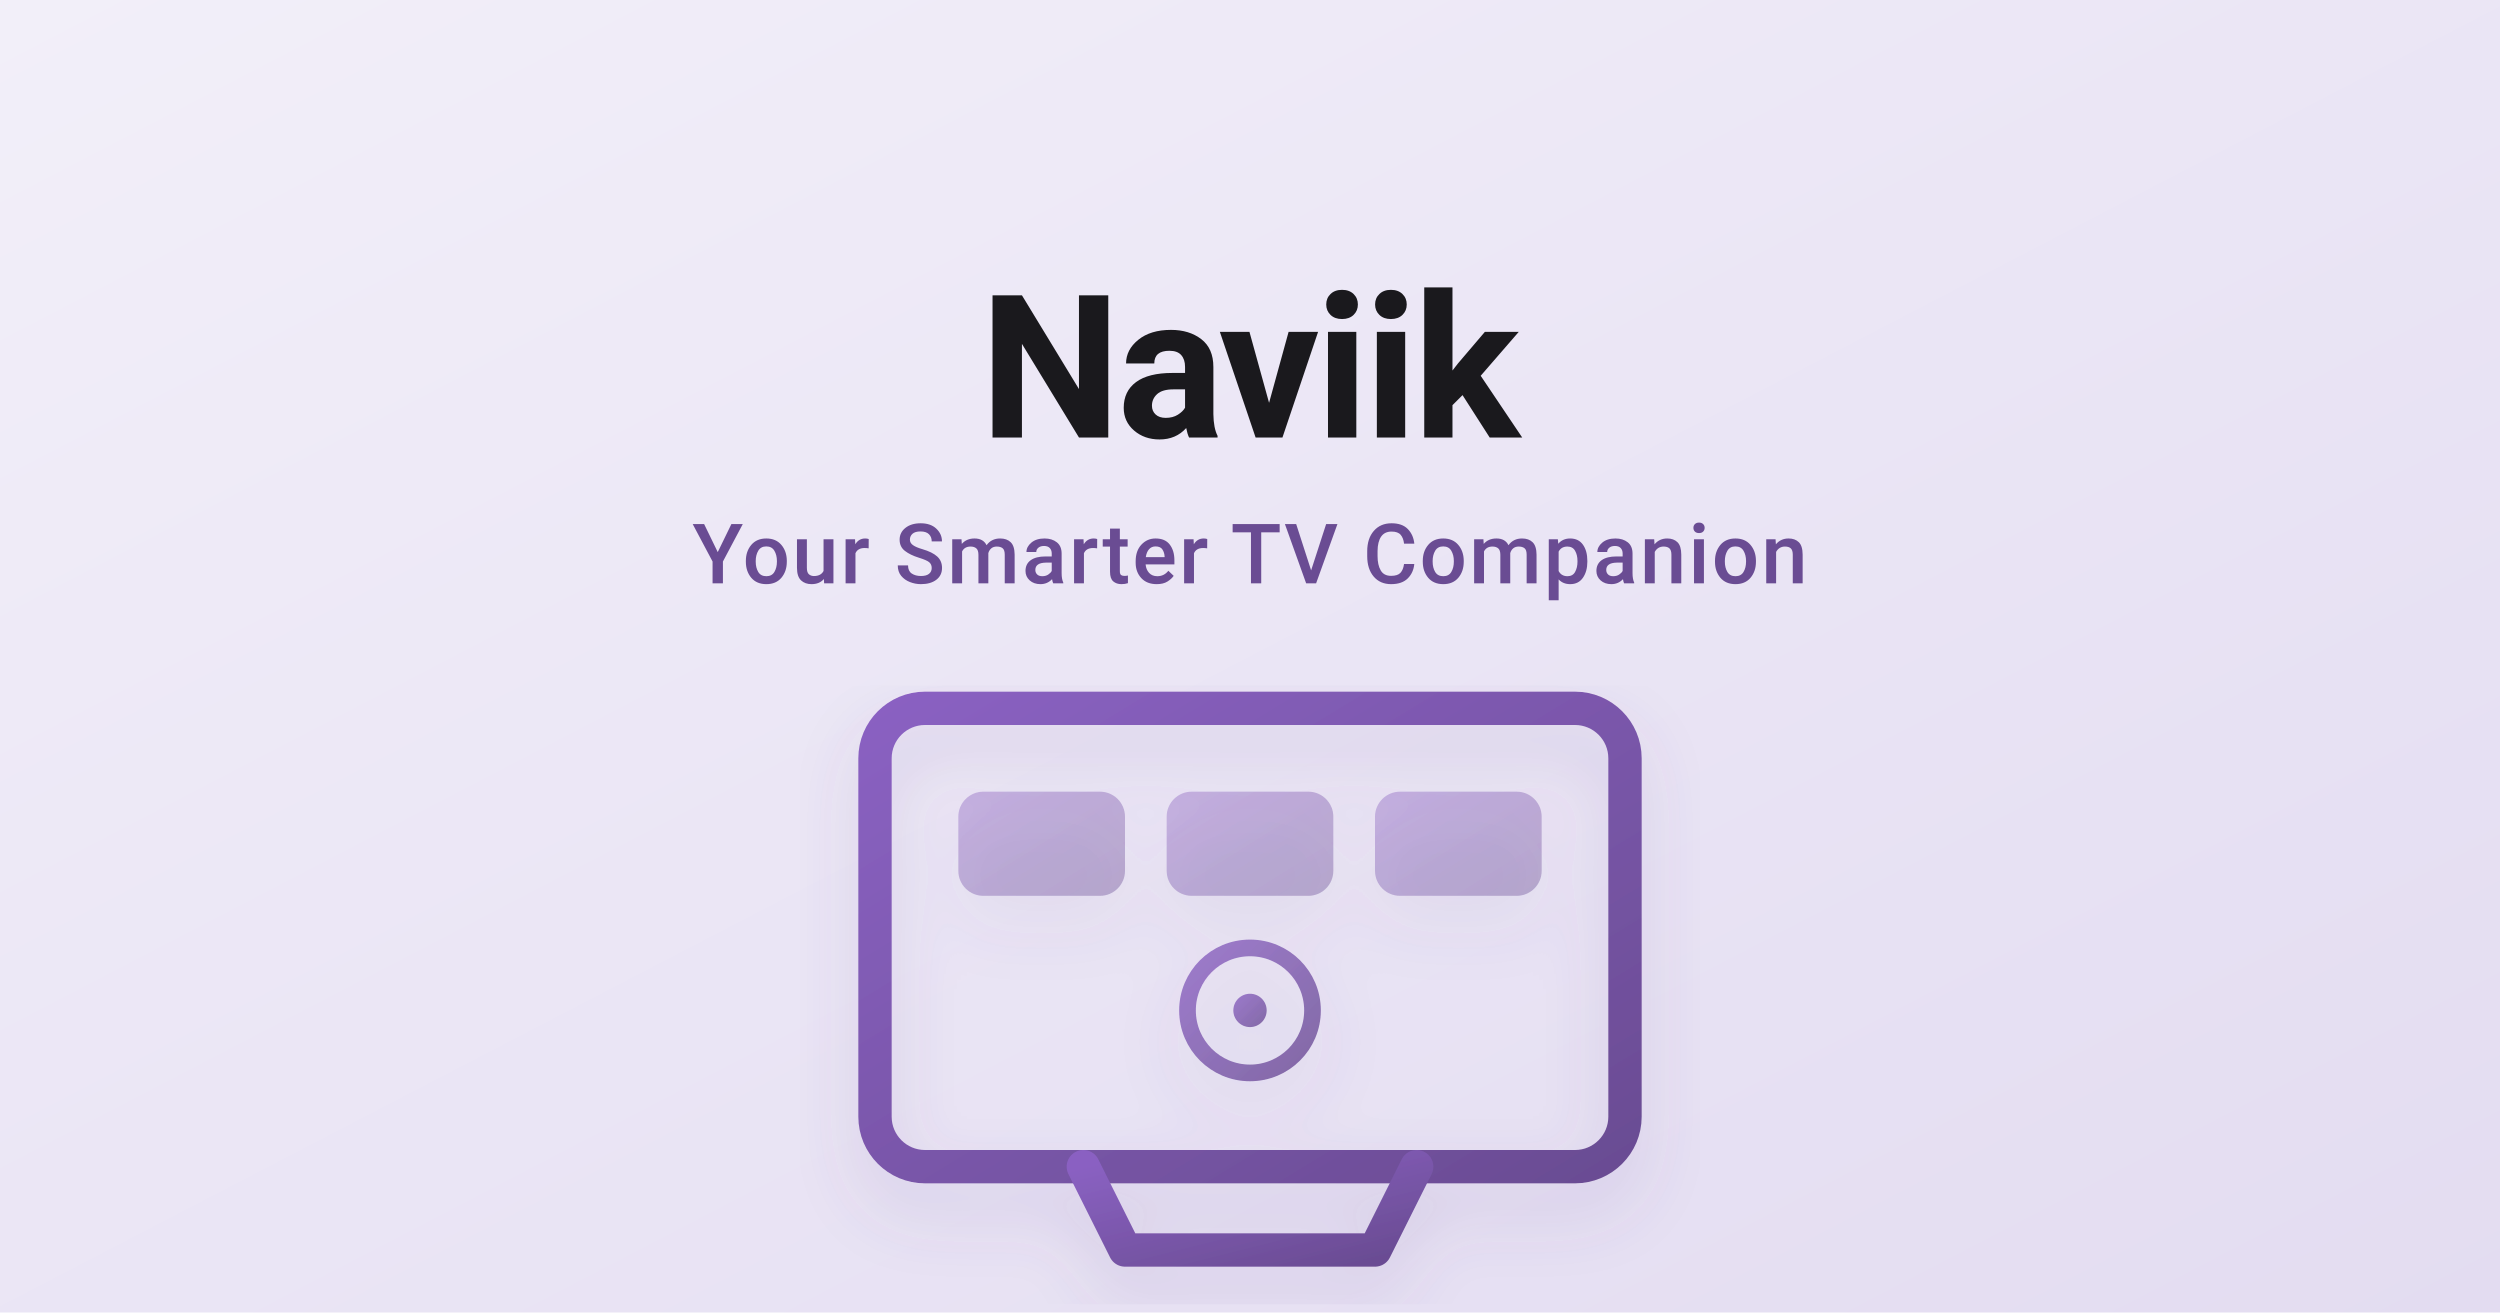
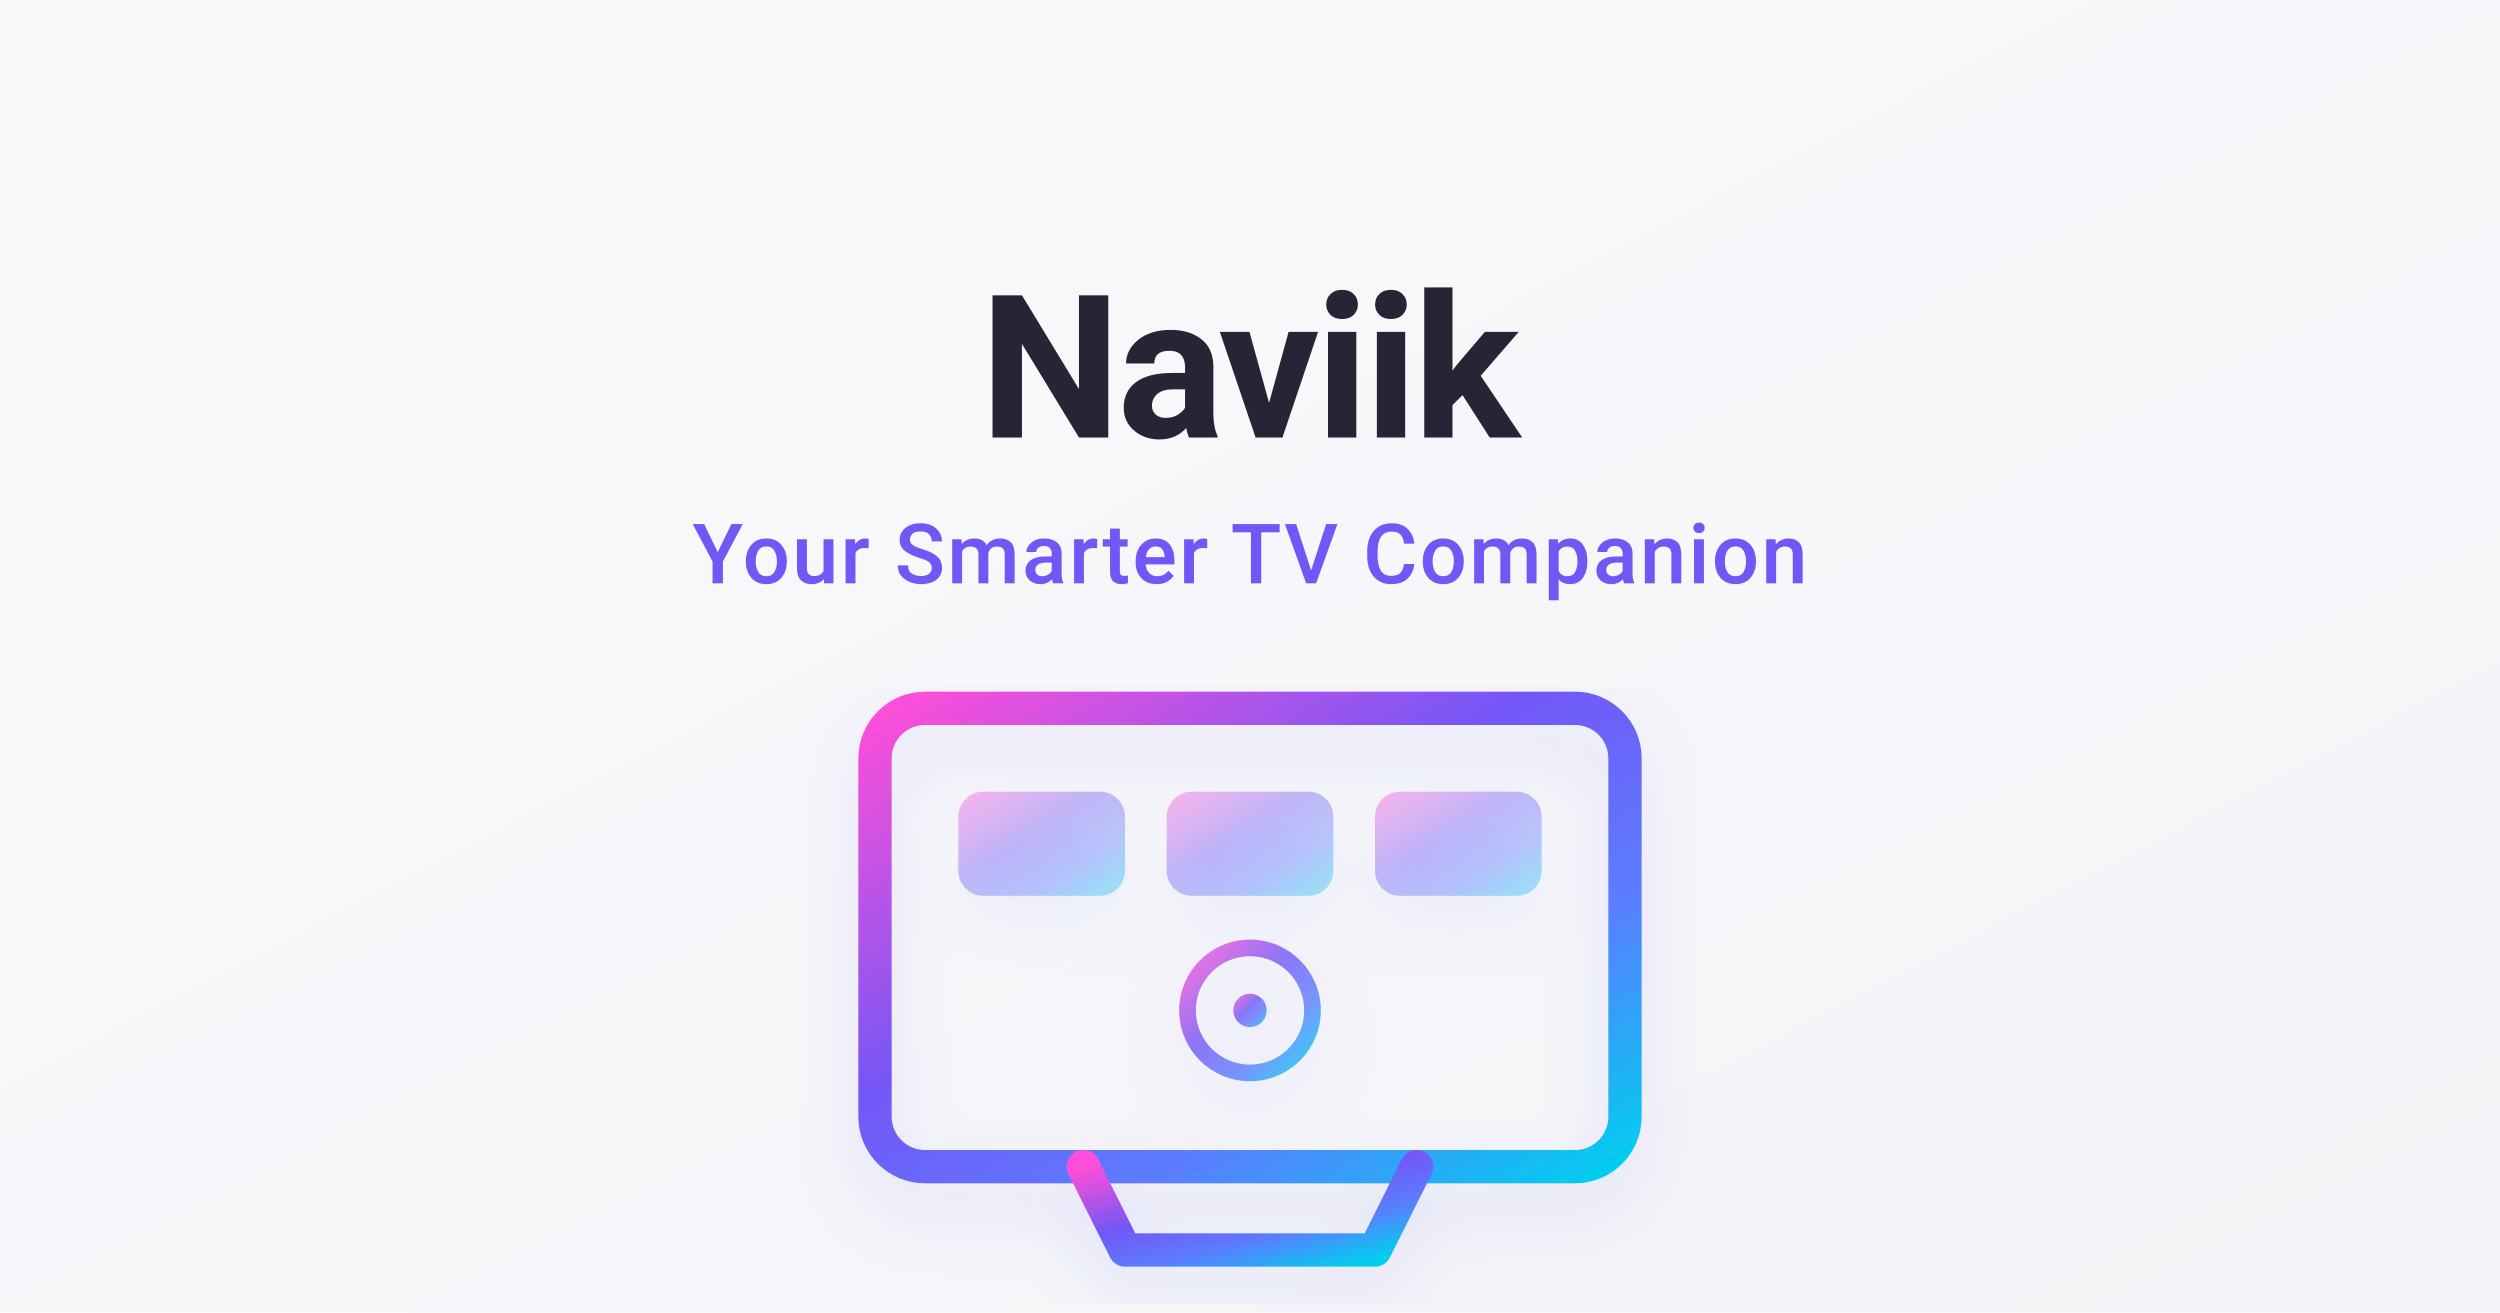
<svg xmlns="http://www.w3.org/2000/svg" viewBox="0 0 1200 630" width="1200" height="630">
  <defs>
    <linearGradient id="bgGrad" x1="0%" y1="0%" x2="100%" y2="100%">
-       <stop offset="0%" stop-color="#f2eff9" />
-       <stop offset="100%" stop-color="#e3dcf1" />
+       <stop offset="0%" stop-color="#FAFAFC" />
+       <stop offset="100%" stop-color="#F2F4F7" />
    </linearGradient>
    <linearGradient id="accentGrad" x1="0%" y1="0%" x2="100%" y2="100%">
-       <stop offset="0%" stop-color="#8a61c2" />
-       <stop offset="100%" stop-color="#6a4c93" />
+       <stop offset="0%" stop-color="#FF4FD8" />
+       <stop offset="42%" stop-color="#7357F6" />
+       <stop offset="70%" stop-color="#5C7CFF" />
+       <stop offset="100%" stop-color="#00CFEF" />
    </linearGradient>
    <filter id="shadow" x="-10%" y="-10%" width="120%" height="120%">
-       <feDropShadow dx="0" dy="15" stdDeviation="15" flood-color="#6a4c93" flood-opacity="0.15" />
+       <feDropShadow dx="0" dy="15" stdDeviation="15" flood-color="#7357F6" flood-opacity="0.15" />
    </filter>
  </defs>
  <rect width="1200" height="630" fill="url(#bgGrad)" />
  <g filter="url(#shadow)">
    <rect x="420" y="340" width="360" height="220" rx="24" fill="none" stroke="url(#accentGrad)" stroke-width="16" />
    <path d="M 520 560 L 540 600 L 660 600 L 680 560" fill="none" stroke="url(#accentGrad)" stroke-width="16" stroke-linecap="round" stroke-linejoin="round" />
    <rect x="460" y="380" width="80" height="50" rx="12" fill="url(#accentGrad)" opacity="0.4" />
    <rect x="560" y="380" width="80" height="50" rx="12" fill="url(#accentGrad)" opacity="0.4" />
    <rect x="660" y="380" width="80" height="50" rx="12" fill="url(#accentGrad)" opacity="0.4" />
    <circle cx="600" cy="485" r="30" fill="none" stroke="url(#accentGrad)" stroke-width="8" opacity="0.8" />
    <circle cx="600" cy="485" r="8" fill="url(#accentGrad)" opacity="0.8" />
  </g>
-   <text x="600" y="210" font-family="-apple-system, BlinkMacSystemFont, 'Segoe UI', Roboto, Helvetica, Arial, sans-serif" font-size="96" font-weight="bold" fill="#1a191d" text-anchor="middle" letter-spacing="-2">Naviik</text>
-   <text x="600" y="280" font-family="-apple-system, BlinkMacSystemFont, 'Segoe UI', Roboto, Helvetica, Arial, sans-serif" font-size="40" font-weight="500" fill="#6a4c93" text-anchor="middle" letter-spacing="1">Your Smarter TV Companion</text>
+   <text x="600" y="210" font-family="-apple-system, BlinkMacSystemFont, 'Segoe UI', Roboto, Helvetica, Arial, sans-serif" font-size="96" font-weight="bold" fill="#272535" text-anchor="middle" letter-spacing="-2">Naviik</text>
+   <text x="600" y="280" font-family="-apple-system, BlinkMacSystemFont, 'Segoe UI', Roboto, Helvetica, Arial, sans-serif" font-size="40" font-weight="500" fill="#7357F6" text-anchor="middle" letter-spacing="1">Your Smarter TV Companion</text>
</svg>
